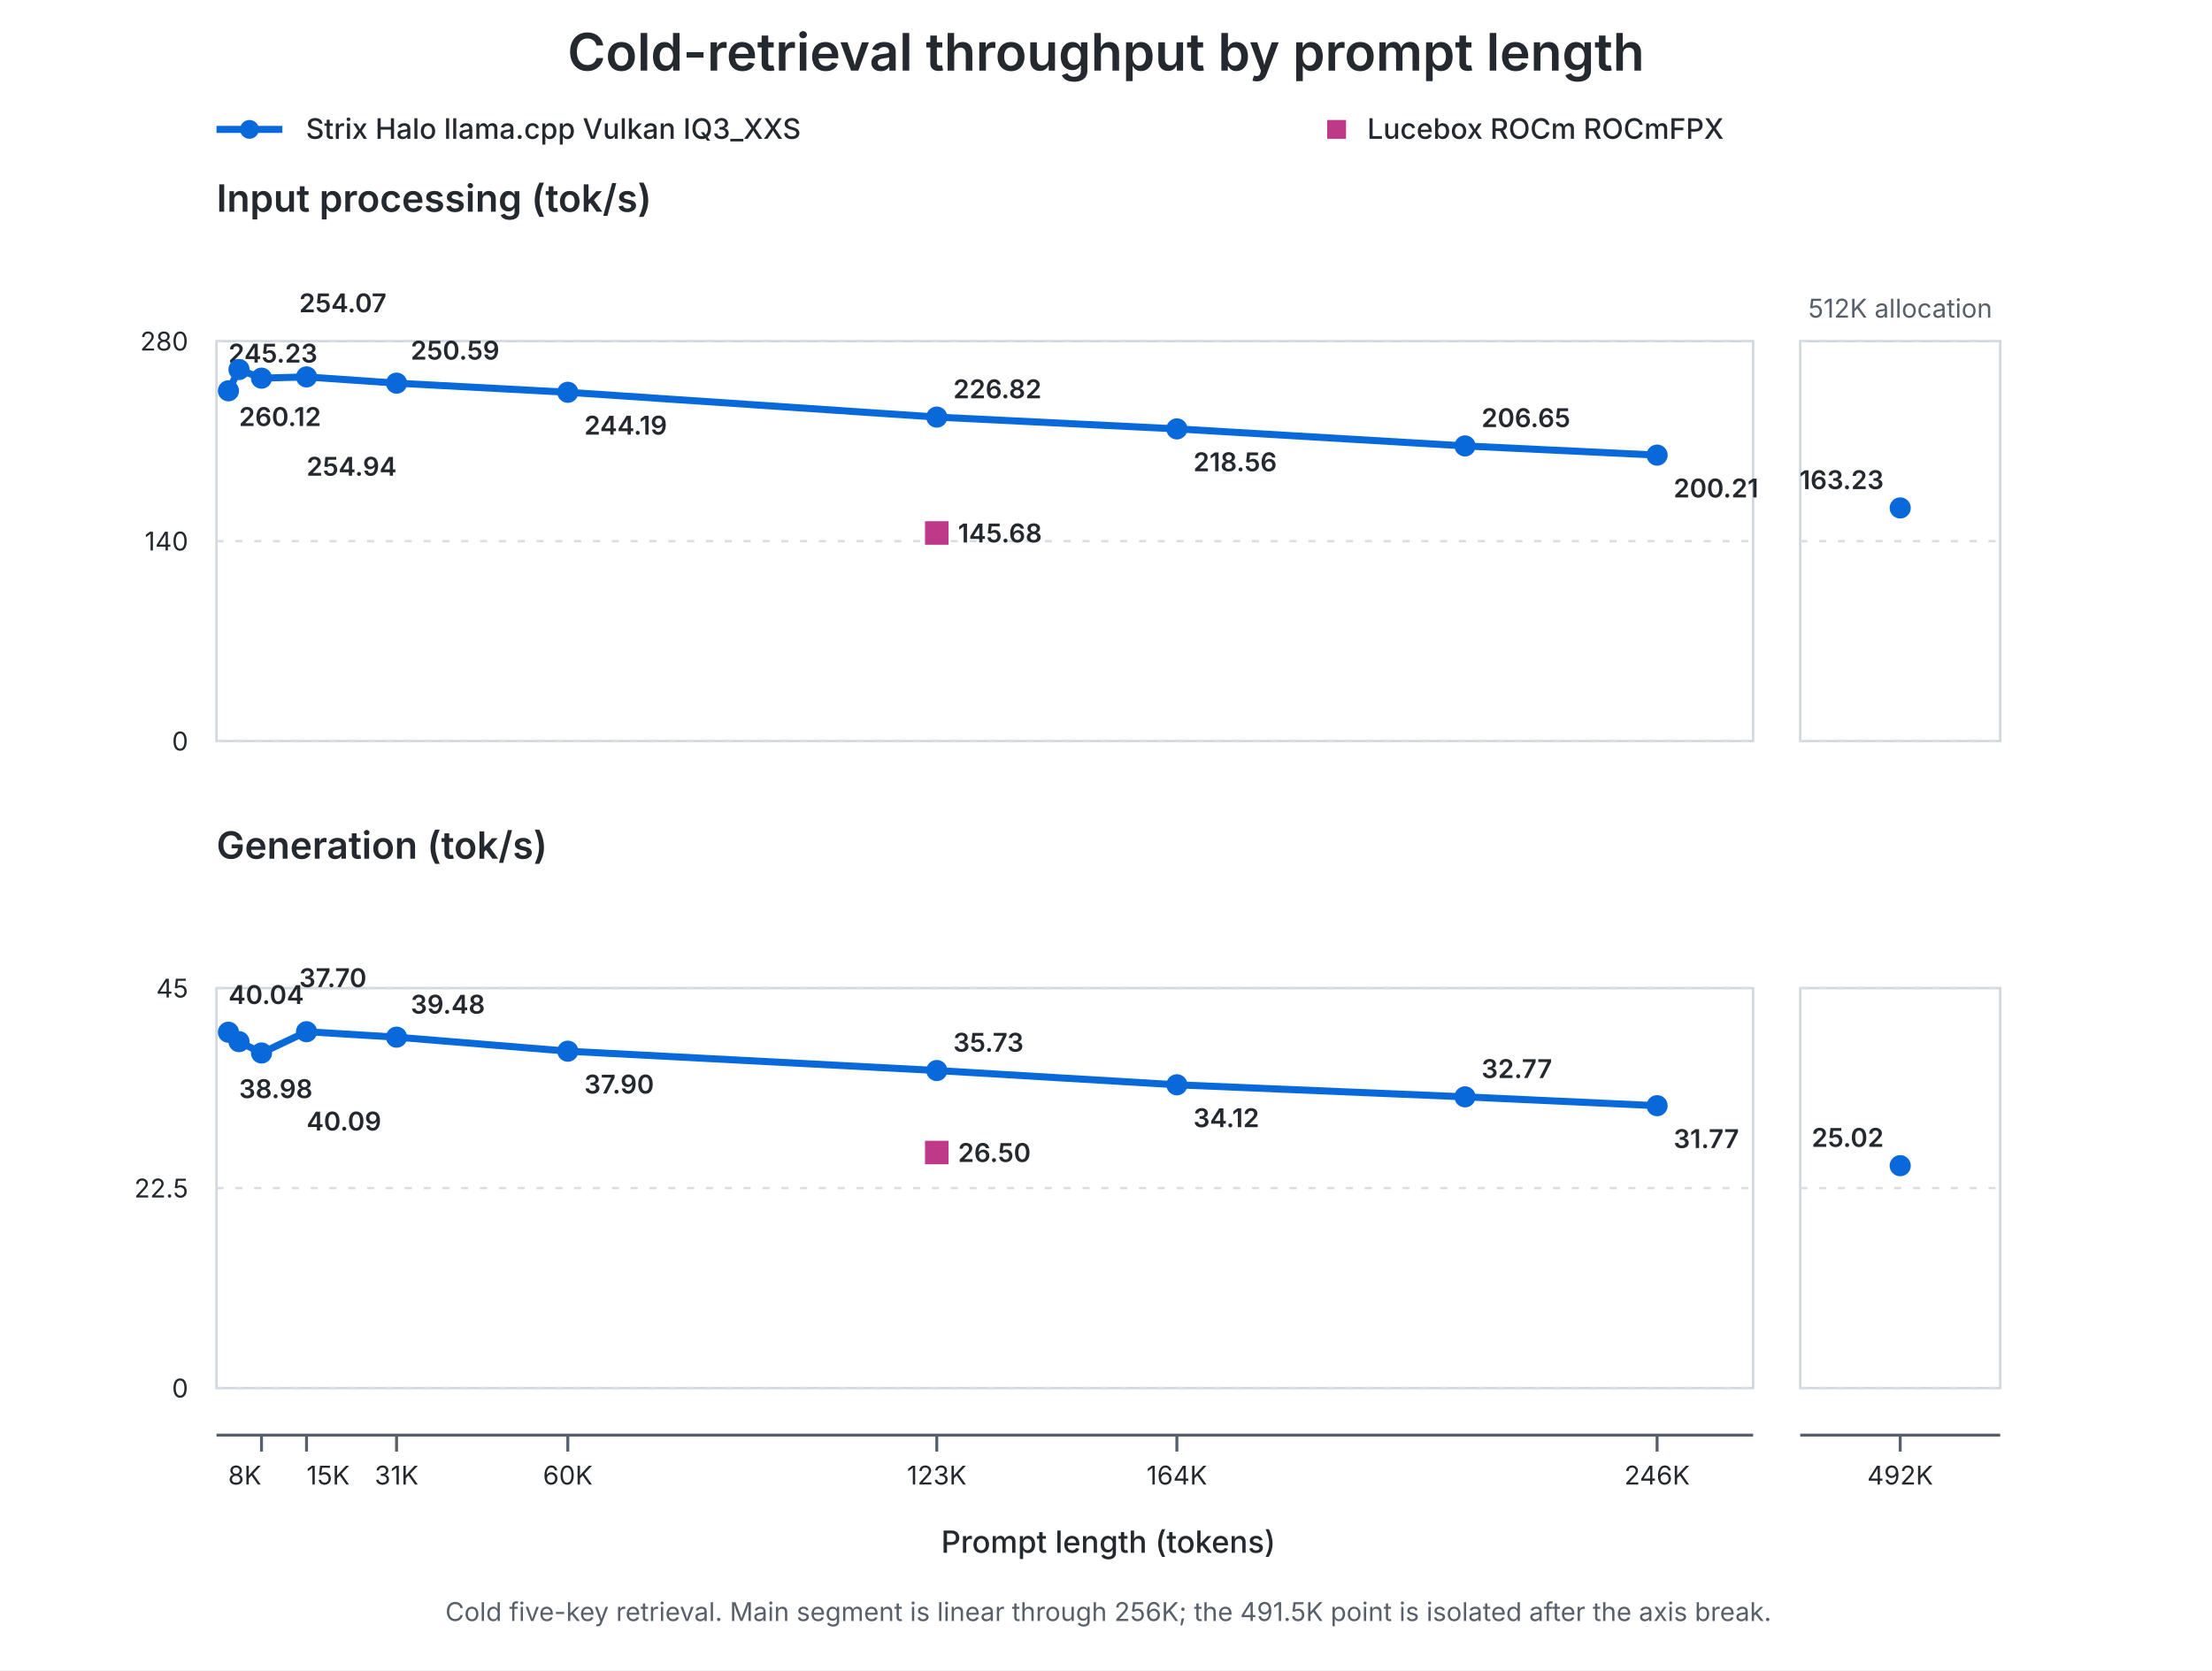
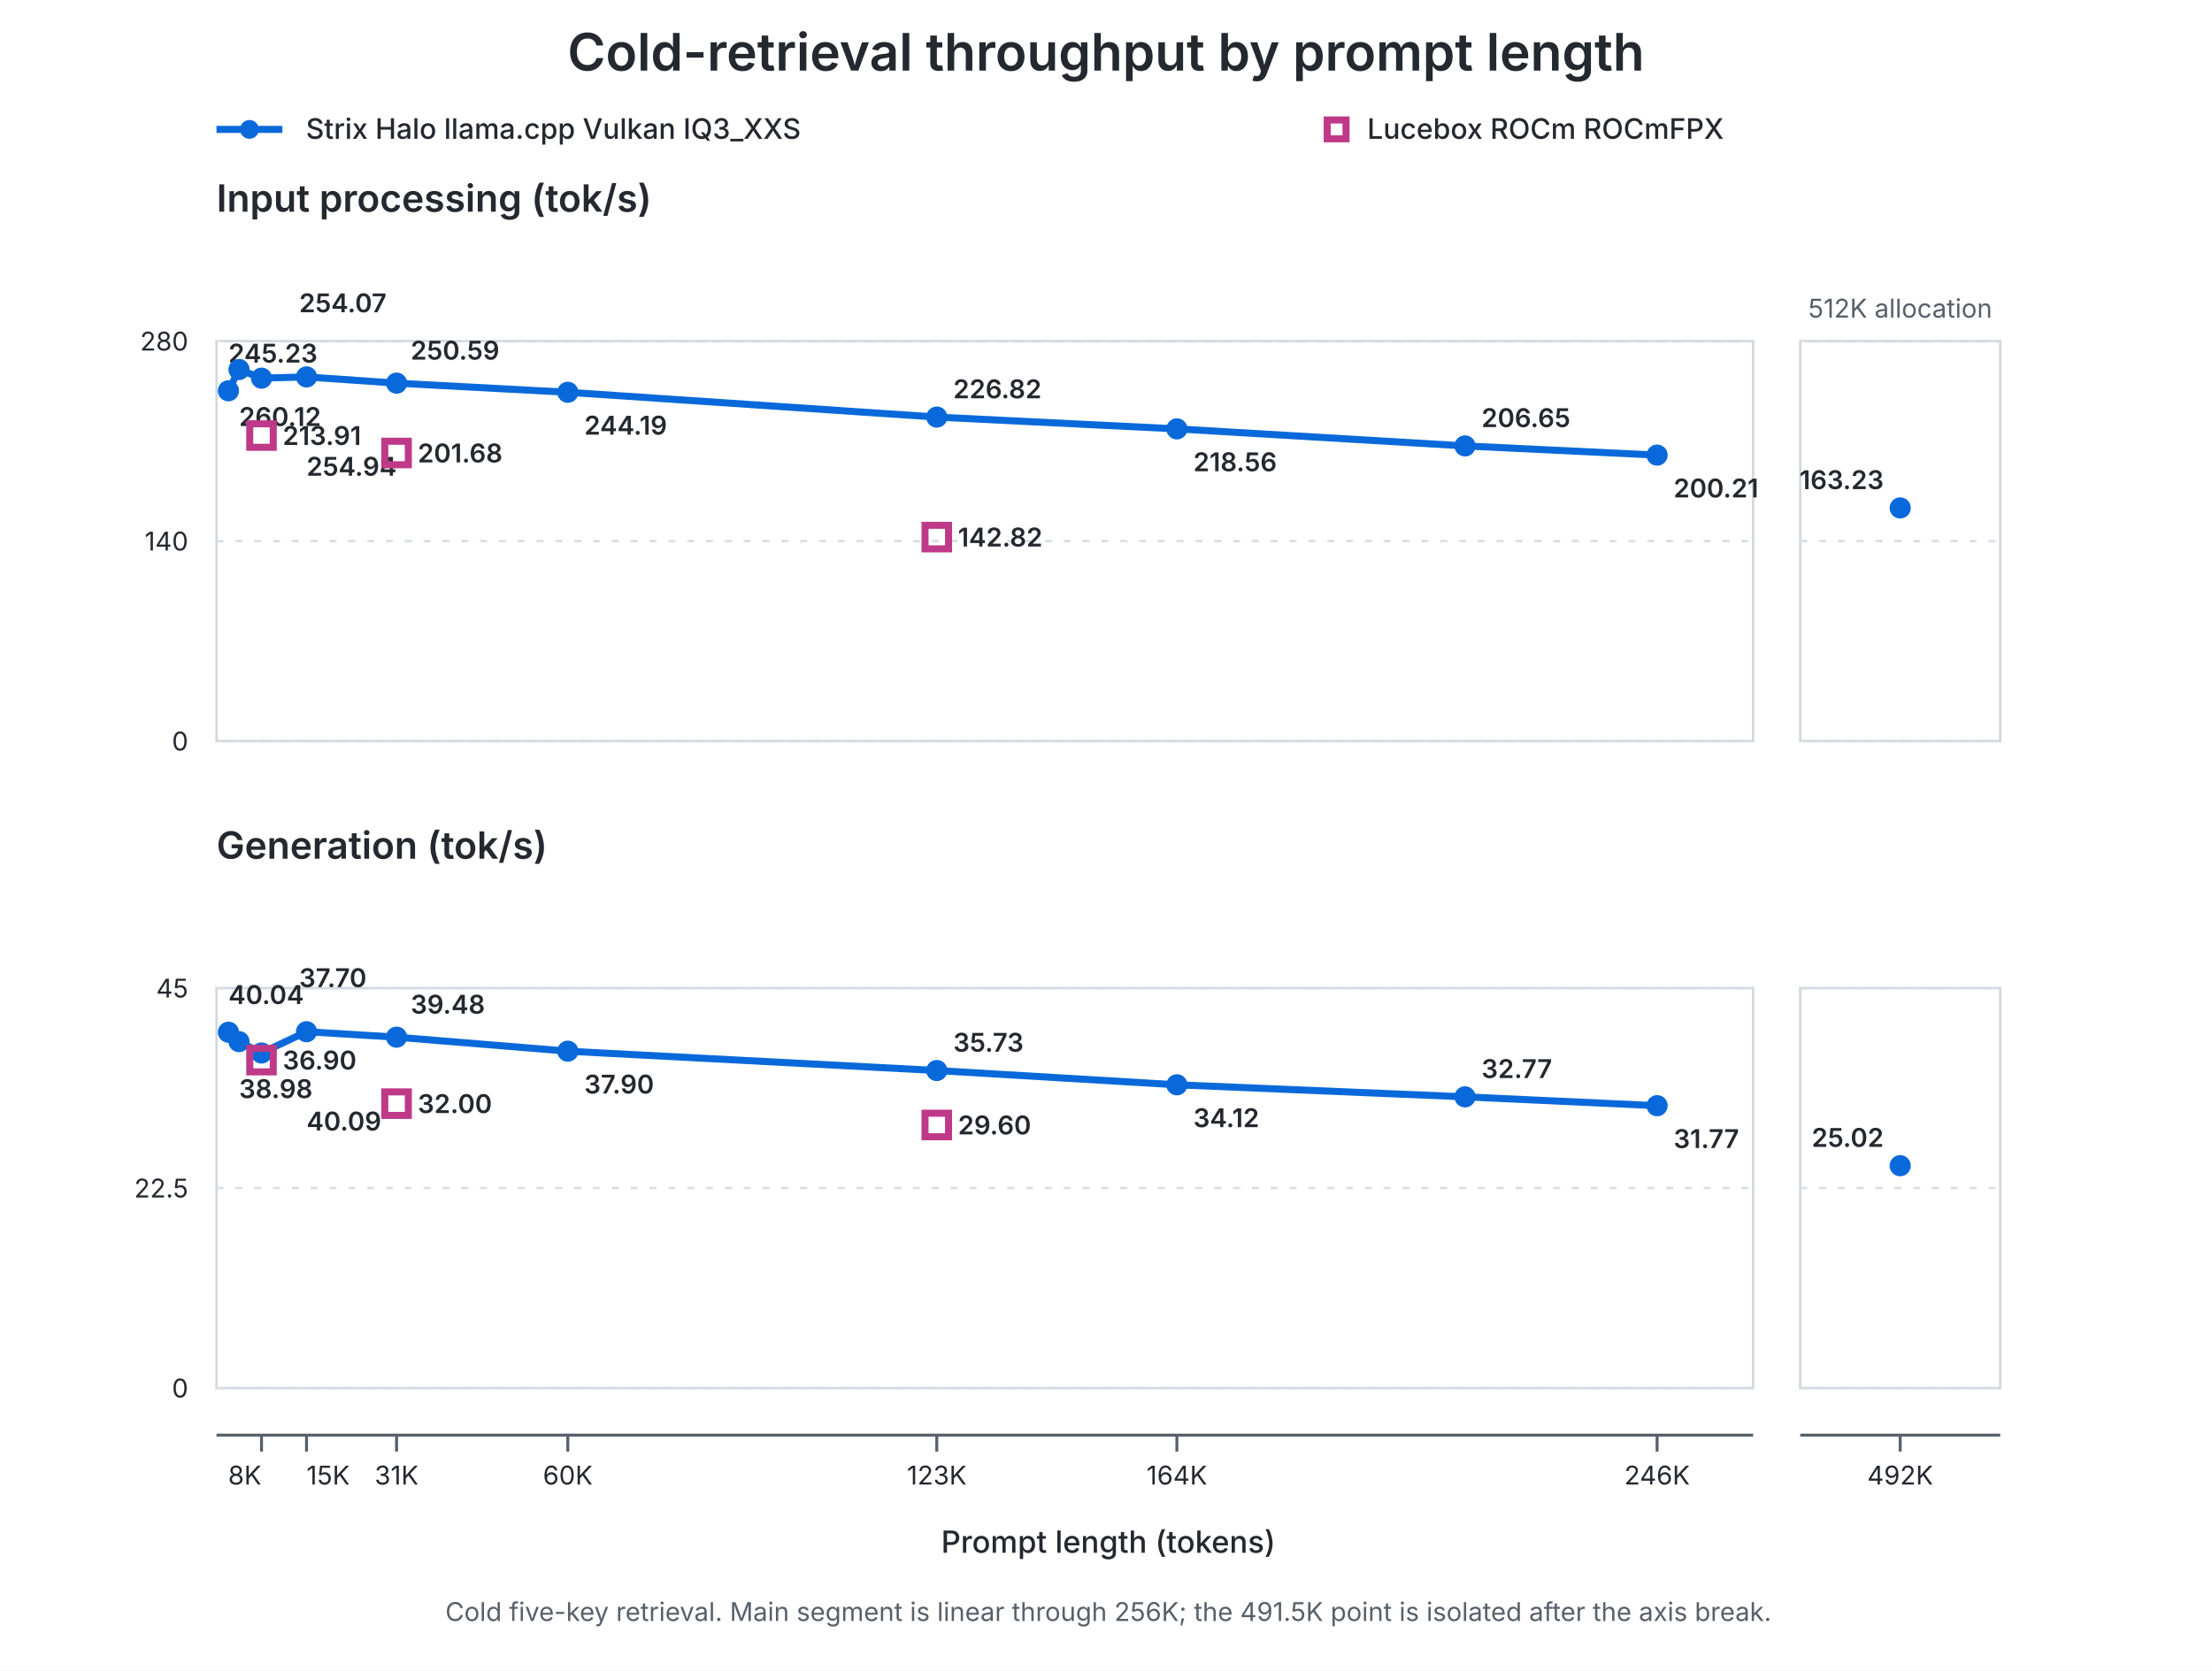
<svg xmlns="http://www.w3.org/2000/svg" viewBox="0 0 940 710" role="img" aria-labelledby="title description">
  <style>
    .background { fill: #ffffff; }
    .frame { fill: none; stroke: #d0d7de; stroke-width: 1; }
    .grid { stroke: #d8dee4; stroke-width: 1; stroke-dasharray: 3 5; }
    .axis { stroke: #57606a; stroke-width: 1.25; }
    .default-line { fill: none; stroke: #0969da; stroke-width: 3; }
    .default-mark { fill: #0969da; }
-     .reference-mark { fill: #bf3989; }
+     .reference-mark { fill: none; stroke: #bf3989; stroke-width: 3; }
    text { fill: #24292f; font-family: -apple-system, BlinkMacSystemFont, "Segoe UI", sans-serif; }
    .chart-title { font-size: 22px; font-weight: 600; }
    .legend { font-size: 12px; font-weight: 500; }
    .panel-title { font-size: 16px; font-weight: 600; }
    .tick { font-size: 11px; }
    .value { font-size: 11px; font-weight: 600; }
    .note { font-size: 11px; fill: #57606a; }
    .axis-title { font-size: 13px; font-weight: 500; }
    @media (prefers-color-scheme: dark) {
      .background { fill: #0d1117; } .frame, .grid { stroke: #30363d; }
      .axis { stroke: #8b949e; } .default-line { stroke: #58a6ff; }
-       .default-mark { fill: #58a6ff; } .reference-mark { fill: #db61a2; }
+       .default-mark { fill: #58a6ff; } .reference-mark { stroke: #db61a2; }
      text { fill: #e6edf3; } .note { fill: #8b949e; }
    }
  </style>
  <rect class="background" width="940" height="710" />
  <text class="chart-title" x="470" y="30" text-anchor="middle">Cold-retrieval throughput by prompt length</text>
  <line class="default-line" x1="92" y1="55" x2="120" y2="55" />
  <circle class="default-mark" cx="106" cy="55" r="4" />
  <text class="legend" x="130" y="59">Strix Halo llama.cpp Vulkan IQ3_XXS</text>
  <rect class="reference-mark" x="564" y="51" width="8" height="8" />
  <text class="legend" x="581" y="59">Lucebox ROCm ROCmFPX</text>
  <text class="panel-title" x="92" y="90">Input processing (tok/s)</text>
  <rect class="frame" x="92" y="145" width="653" height="170" />
  <rect class="frame" x="765" y="145" width="85" height="170" />
  <text class="note" x="807.5" y="135" text-anchor="middle">512K allocation</text>
  <line class="grid" x1="92" y1="145.00" x2="745" y2="145.00" />
  <line class="grid" x1="765" y1="145.00" x2="850" y2="145.00" />
  <text class="tick" x="80" y="149.00" text-anchor="end">280</text>
  <line class="grid" x1="92" y1="230.00" x2="745" y2="230.00" />
  <line class="grid" x1="765" y1="230.00" x2="850" y2="230.00" />
  <text class="tick" x="80" y="234.00" text-anchor="end">140</text>
  <line class="grid" x1="92" y1="315.00" x2="745" y2="315.00" />
  <line class="grid" x1="765" y1="315.00" x2="850" y2="315.00" />
  <text class="tick" x="80" y="319.00" text-anchor="end">0</text>
  <path class="default-line" d="M97.08 166.11 L101.57 157.07 L111.13 160.74 L130.26 160.21 L168.52 162.86 L241.29 166.74 L398.09 177.29 L500.12 182.30 L622.56 189.54 L704.19 193.45" />
  <circle class="default-mark" cx="97.08" cy="166.11" r="4.5" />
  <text class="value" x="97.08" y="154.11" text-anchor="start">245.23</text>
  <circle class="default-mark" cx="101.57" cy="157.07" r="4.5" />
  <text class="value" x="101.57" y="181.07" text-anchor="start">260.12</text>
  <circle class="default-mark" cx="111.13" cy="160.74" r="4.5" />
  <text class="value" x="127.13" y="132.74" text-anchor="start">254.07</text>
  <circle class="default-mark" cx="130.26" cy="160.21" r="4.5" />
  <text class="value" x="130.26" y="202.21" text-anchor="start">254.94</text>
  <circle class="default-mark" cx="168.52" cy="162.86" r="4.5" />
  <text class="value" x="174.52" y="152.86" text-anchor="start">250.59</text>
  <circle class="default-mark" cx="241.29" cy="166.74" r="4.5" />
  <text class="value" x="248.29" y="184.74" text-anchor="start">244.19</text>
  <circle class="default-mark" cx="398.09" cy="177.29" r="4.5" />
  <text class="value" x="405.09" y="169.29" text-anchor="start">226.82</text>
  <circle class="default-mark" cx="500.12" cy="182.30" r="4.5" />
  <text class="value" x="507.12" y="200.30" text-anchor="start">218.56</text>
  <circle class="default-mark" cx="622.56" cy="189.54" r="4.5" />
  <text class="value" x="629.56" y="181.54" text-anchor="start">206.65</text>
  <circle class="default-mark" cx="704.19" cy="193.45" r="4.5" />
  <text class="value" x="711.19" y="211.45" text-anchor="start">200.21</text>
  <circle class="default-mark" cx="807.50" cy="215.90" r="4.5" />
  <text class="value" x="800.50" y="207.90" text-anchor="end">163.23</text>
-   <rect class="reference-mark" x="393.09" y="221.55" width="10" height="10" />
-   <text class="value" x="407.09" y="230.55" text-anchor="start">145.68</text>
+   <rect class="reference-mark" x="106.13" y="180.13" width="10" height="10" />
+   <text class="value" x="120.13" y="189.13" text-anchor="start">213.91</text>
+   <rect class="reference-mark" x="163.52" y="187.55" width="10" height="10" />
+   <text class="value" x="177.52" y="196.55" text-anchor="start">201.68</text>
+   <rect class="reference-mark" x="393.09" y="223.29" width="10" height="10" />
+   <text class="value" x="407.09" y="232.29" text-anchor="start">142.82</text>
  <text class="panel-title" x="92" y="365">Generation (tok/s)</text>
  <rect class="frame" x="92" y="420" width="653" height="170" />
  <rect class="frame" x="765" y="420" width="85" height="170" />
  <line class="grid" x1="92" y1="420.00" x2="745" y2="420.00" />
  <line class="grid" x1="765" y1="420.00" x2="850" y2="420.00" />
  <text class="tick" x="80" y="424.00" text-anchor="end">45</text>
  <line class="grid" x1="92" y1="505.00" x2="745" y2="505.00" />
  <line class="grid" x1="765" y1="505.00" x2="850" y2="505.00" />
  <text class="tick" x="80" y="509.00" text-anchor="end">22.5</text>
  <line class="grid" x1="92" y1="590.00" x2="745" y2="590.00" />
  <line class="grid" x1="765" y1="590.00" x2="850" y2="590.00" />
  <text class="tick" x="80" y="594.00" text-anchor="end">0</text>
  <path class="default-line" d="M97.08 438.75 L101.57 442.75 L111.13 447.58 L130.26 438.53 L168.52 440.85 L241.29 446.81 L398.09 455.03 L500.12 461.10 L622.56 466.22 L704.19 469.98" />
  <circle class="default-mark" cx="97.08" cy="438.75" r="4.5" />
  <text class="value" x="97.08" y="426.75" text-anchor="start">40.04</text>
  <circle class="default-mark" cx="101.57" cy="442.75" r="4.5" />
  <text class="value" x="101.57" y="466.75" text-anchor="start">38.98</text>
  <circle class="default-mark" cx="111.13" cy="447.58" r="4.5" />
  <text class="value" x="127.13" y="419.58" text-anchor="start">37.70</text>
  <circle class="default-mark" cx="130.26" cy="438.53" r="4.5" />
  <text class="value" x="130.26" y="480.53" text-anchor="start">40.09</text>
  <circle class="default-mark" cx="168.52" cy="440.85" r="4.5" />
  <text class="value" x="174.52" y="430.85" text-anchor="start">39.48</text>
  <circle class="default-mark" cx="241.29" cy="446.81" r="4.5" />
  <text class="value" x="248.29" y="464.81" text-anchor="start">37.90</text>
  <circle class="default-mark" cx="398.09" cy="455.03" r="4.5" />
  <text class="value" x="405.09" y="447.03" text-anchor="start">35.73</text>
  <circle class="default-mark" cx="500.12" cy="461.10" r="4.5" />
  <text class="value" x="507.12" y="479.10" text-anchor="start">34.12</text>
  <circle class="default-mark" cx="622.56" cy="466.22" r="4.5" />
  <text class="value" x="629.56" y="458.22" text-anchor="start">32.77</text>
  <circle class="default-mark" cx="704.19" cy="469.98" r="4.5" />
  <text class="value" x="711.19" y="487.98" text-anchor="start">31.77</text>
  <circle class="default-mark" cx="807.50" cy="495.48" r="4.5" />
  <text class="value" x="800.50" y="487.48" text-anchor="end">25.02</text>
-   <rect class="reference-mark" x="393.09" y="484.89" width="10" height="10" />
-   <text class="value" x="407.09" y="493.89" text-anchor="start">26.50</text>
+   <rect class="reference-mark" x="106.13" y="445.60" width="10" height="10" />
+   <text class="value" x="120.13" y="454.60" text-anchor="start">36.90</text>
+   <rect class="reference-mark" x="163.52" y="464.11" width="10" height="10" />
+   <text class="value" x="177.52" y="473.11" text-anchor="start">32.00</text>
+   <rect class="reference-mark" x="393.09" y="473.18" width="10" height="10" />
+   <text class="value" x="407.09" y="482.18" text-anchor="start">29.60</text>
  <line class="axis" x1="92" y1="610" x2="745" y2="610" />
  <line class="axis" x1="765" y1="610" x2="850" y2="610" />
  <line class="axis" x1="111.13" y1="610" x2="111.13" y2="617" />
  <text class="tick" x="111.13" y="631" text-anchor="end">8K</text>
  <line class="axis" x1="130.26" y1="610" x2="130.26" y2="617" />
  <text class="tick" x="130.26" y="631" text-anchor="start">15K</text>
  <line class="axis" x1="168.52" y1="610" x2="168.52" y2="617" />
  <text class="tick" x="168.52" y="631" text-anchor="middle">31K</text>
  <line class="axis" x1="241.29" y1="610" x2="241.29" y2="617" />
  <text class="tick" x="241.29" y="631" text-anchor="middle">60K</text>
  <line class="axis" x1="398.09" y1="610" x2="398.09" y2="617" />
  <text class="tick" x="398.09" y="631" text-anchor="middle">123K</text>
  <line class="axis" x1="500.12" y1="610" x2="500.12" y2="617" />
  <text class="tick" x="500.12" y="631" text-anchor="middle">164K</text>
  <line class="axis" x1="704.19" y1="610" x2="704.19" y2="617" />
  <text class="tick" x="704.19" y="631" text-anchor="middle">246K</text>
  <line class="axis" x1="807.5" y1="610" x2="807.5" y2="617" />
  <text class="tick" x="807.5" y="631" text-anchor="middle">492K</text>
  <text class="axis-title" x="471" y="660" text-anchor="middle">Prompt length (tokens)</text>
  <text class="note" x="471" y="689" text-anchor="middle">Cold five-key retrieval. Main segment is linear through 256K; the 491.5K point is isolated after the axis break.</text>
</svg>
